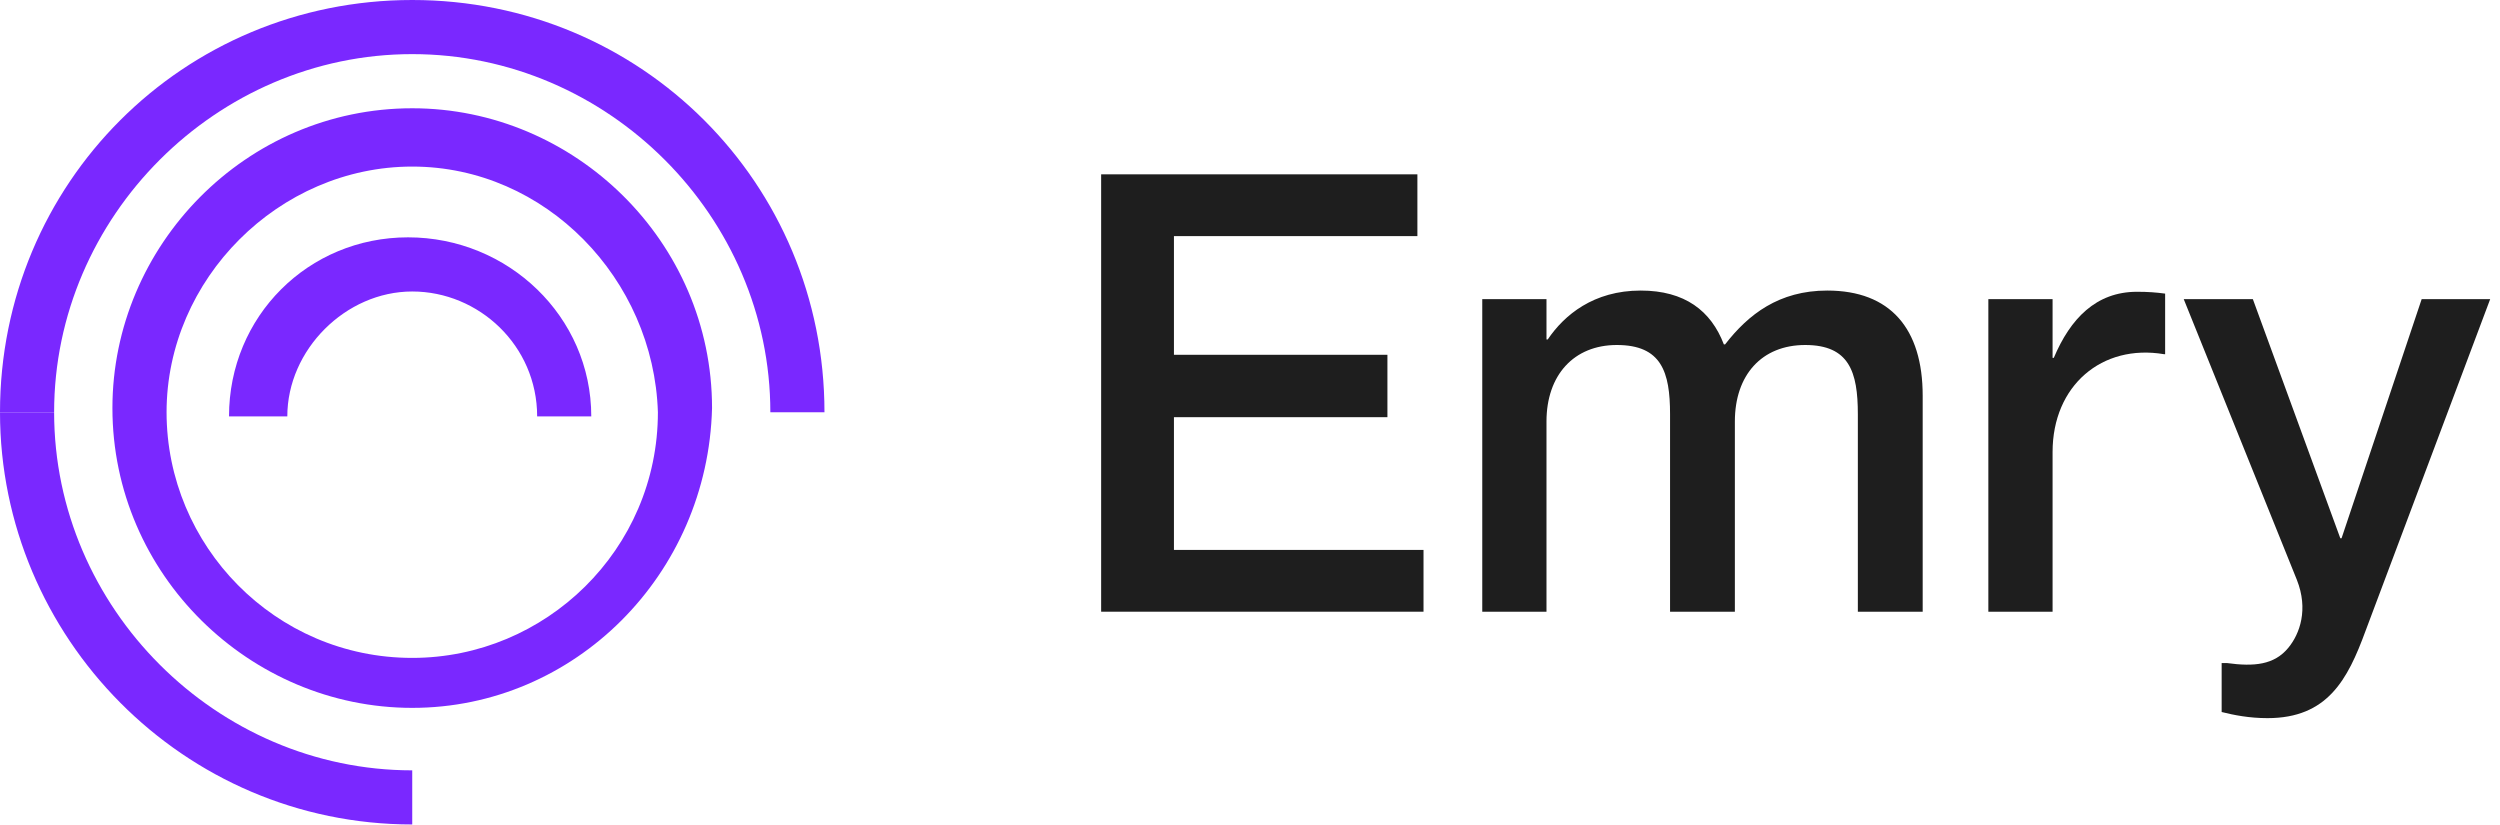
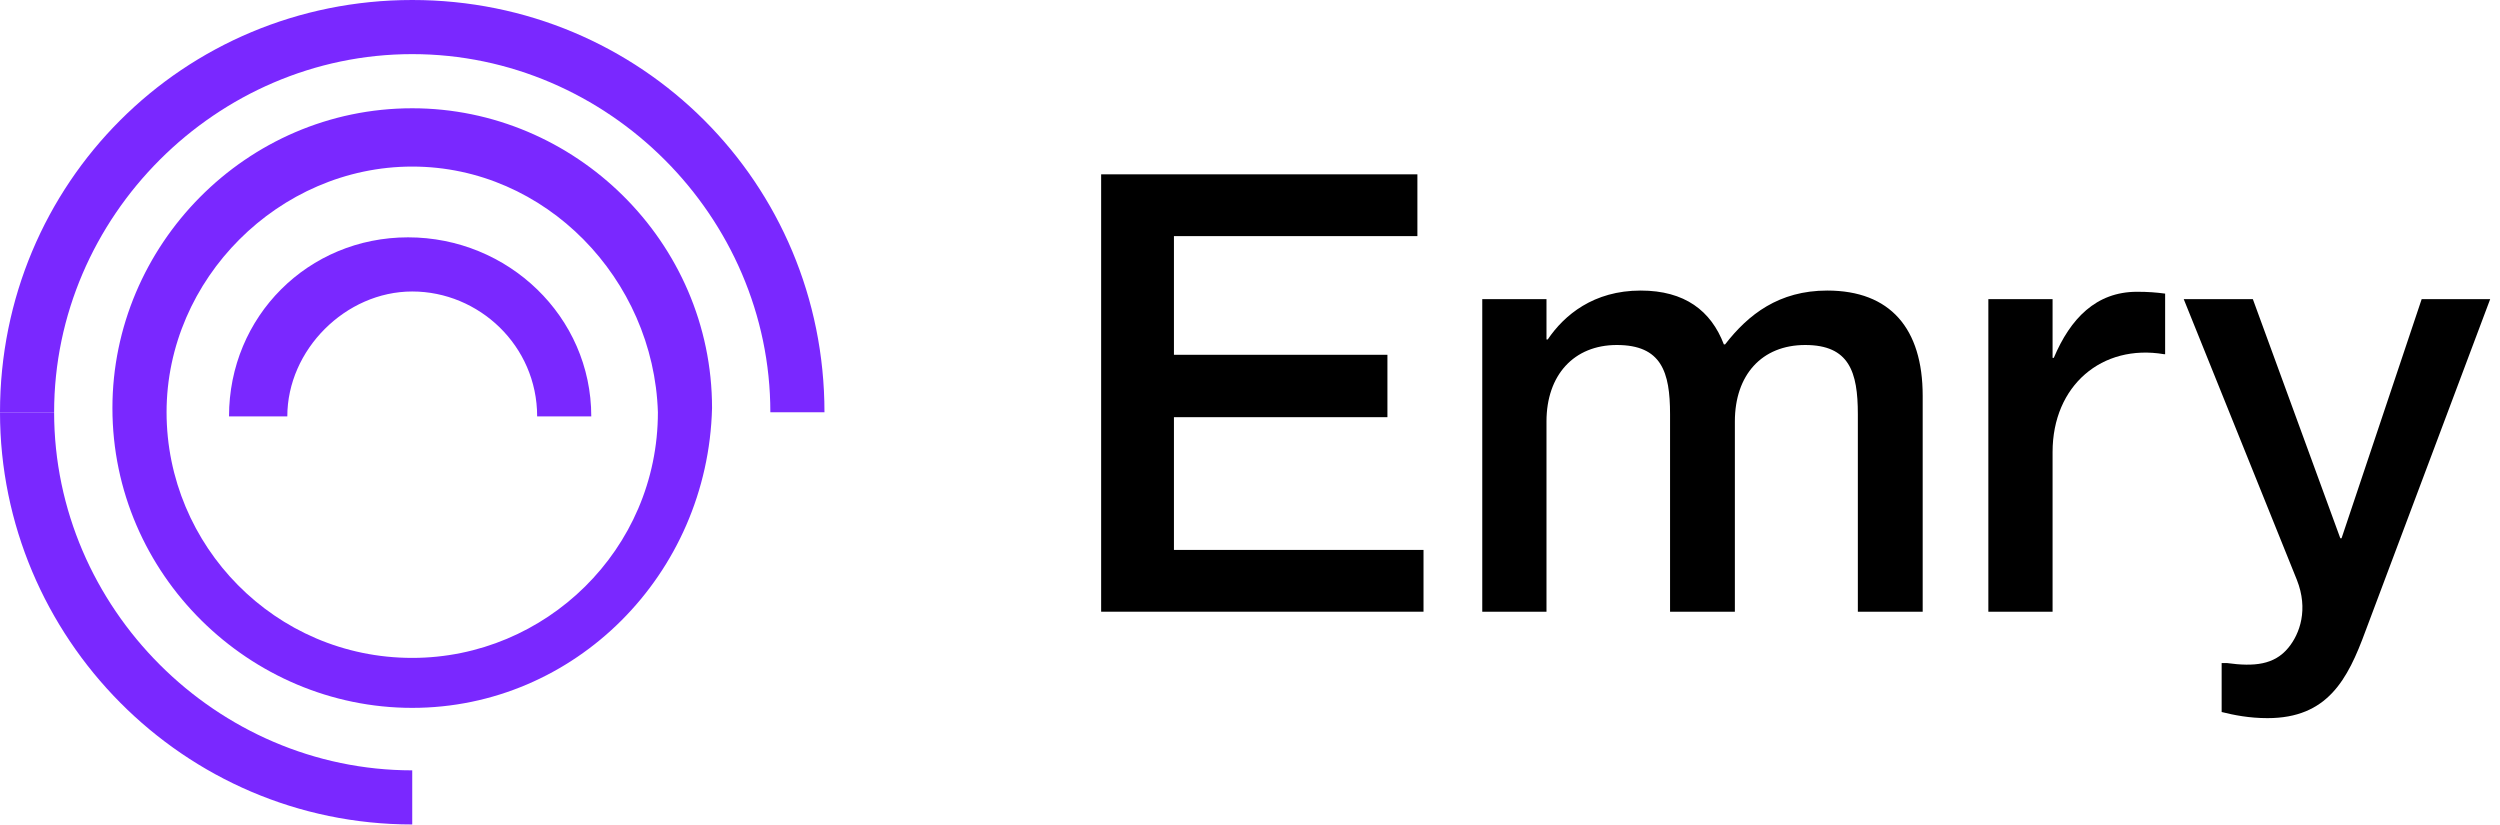
<svg xmlns="http://www.w3.org/2000/svg" width="94" height="31" viewBox="0 0 94 31" fill="none">
-   <path d="M44.14 13.34V8.878H53.294V6.555H41.403V23H53.524V20.677H44.14V15.686H52.167V13.34H44.14Z" fill="#1E1E1E" />
-   <path d="M68.704 10.925C66.888 10.925 65.737 11.822 64.864 12.949H64.817C64.335 11.684 63.346 10.925 61.69 10.925C59.919 10.925 58.815 11.845 58.194 12.765H58.148V11.247H55.733V23H58.148V15.847C58.148 14.099 59.182 12.972 60.792 12.972C62.471 12.972 62.794 13.984 62.794 15.571V23H65.231V15.847C65.231 14.099 66.243 12.972 67.876 12.972C69.532 12.972 69.855 13.984 69.855 15.571V23H72.293V14.881C72.293 12.351 71.073 10.925 68.704 10.925Z" fill="#1E1E1E" />
-   <path d="M80.351 10.971C78.81 10.971 77.844 11.983 77.223 13.455H77.177V11.247H74.762V23H77.177V16.997C77.177 14.49 79.04 12.926 81.363 13.317H81.409V11.04C81.064 10.994 80.765 10.971 80.351 10.971Z" fill="#1E1E1E" />
-   <path d="M93.631 11.247H91.055L88.042 20.24H87.996L84.707 11.247H82.108L86.363 21.804C86.8 22.908 86.478 23.828 86.041 24.357C85.512 25.001 84.753 25.07 83.741 24.932H83.534V26.772C83.994 26.887 84.569 27.002 85.259 27.002C87.513 27.002 88.272 25.553 88.939 23.736L93.631 11.247Z" fill="#1E1E1E" />
+   <path d="M44.14 13.34V8.878H53.294V6.555H41.403V23H53.524V20.677H44.14V15.686H52.167V13.34H44.14Z" fill="currentColor" />
+   <path d="M68.704 10.925C66.888 10.925 65.737 11.822 64.864 12.949H64.817C64.335 11.684 63.346 10.925 61.69 10.925C59.919 10.925 58.815 11.845 58.194 12.765H58.148V11.247H55.733V23H58.148V15.847C58.148 14.099 59.182 12.972 60.792 12.972C62.471 12.972 62.794 13.984 62.794 15.571V23H65.231V15.847C65.231 14.099 66.243 12.972 67.876 12.972C69.532 12.972 69.855 13.984 69.855 15.571V23H72.293V14.881C72.293 12.351 71.073 10.925 68.704 10.925Z" fill="currentColor" />
+   <path d="M80.351 10.971C78.81 10.971 77.844 11.983 77.223 13.455H77.177V11.247H74.762V23H77.177V16.997C77.177 14.49 79.04 12.926 81.363 13.317H81.409V11.04C81.064 10.994 80.765 10.971 80.351 10.971Z" fill="currentColor" />
+   <path d="M93.631 11.247H91.055L88.042 20.24H87.996L84.707 11.247H82.108L86.363 21.804C86.8 22.908 86.478 23.828 86.041 24.357C85.512 25.001 84.753 25.07 83.741 24.932H83.534V26.772C83.994 26.887 84.569 27.002 85.259 27.002C87.513 27.002 88.272 25.553 88.939 23.736L93.631 11.247Z" fill="currentColor" />
  <path d="M15.5 26.616C9.394 26.616 4.227 21.606 4.227 15.343C4.227 9.237 9.237 4.071 15.5 4.071C21.606 4.071 26.773 9.081 26.773 15.343C26.616 21.606 21.606 26.616 15.5 26.616ZM15.5 6.263C10.49 6.263 6.263 10.49 6.263 15.5C6.263 20.51 10.333 24.737 15.5 24.737C20.51 24.737 24.737 20.667 24.737 15.5C24.581 10.49 20.51 6.263 15.5 6.263Z" fill="#7A28FF" />
  <path d="M31 15.5H28.965C28.965 8.141 22.859 2.035 15.5 2.035C8.141 2.035 2.035 8.141 2.035 15.5H0C0 6.889 6.889 0 15.5 0C24.111 0 31 6.889 31 15.5Z" fill="#7A28FF" />
  <path d="M15.5 31C6.889 31 0 23.954 0 15.5H2.035C2.035 22.859 8.141 28.965 15.5 28.965V31Z" fill="#7A28FF" />
  <path d="M22.232 15.657H20.197C20.197 12.995 18.005 10.96 15.5 10.96C12.995 10.96 10.803 13.152 10.803 15.657H8.611C8.611 11.899 11.586 8.924 15.343 8.924C19.101 8.924 22.232 11.899 22.232 15.657Z" fill="#7A28FF" />
</svg>
